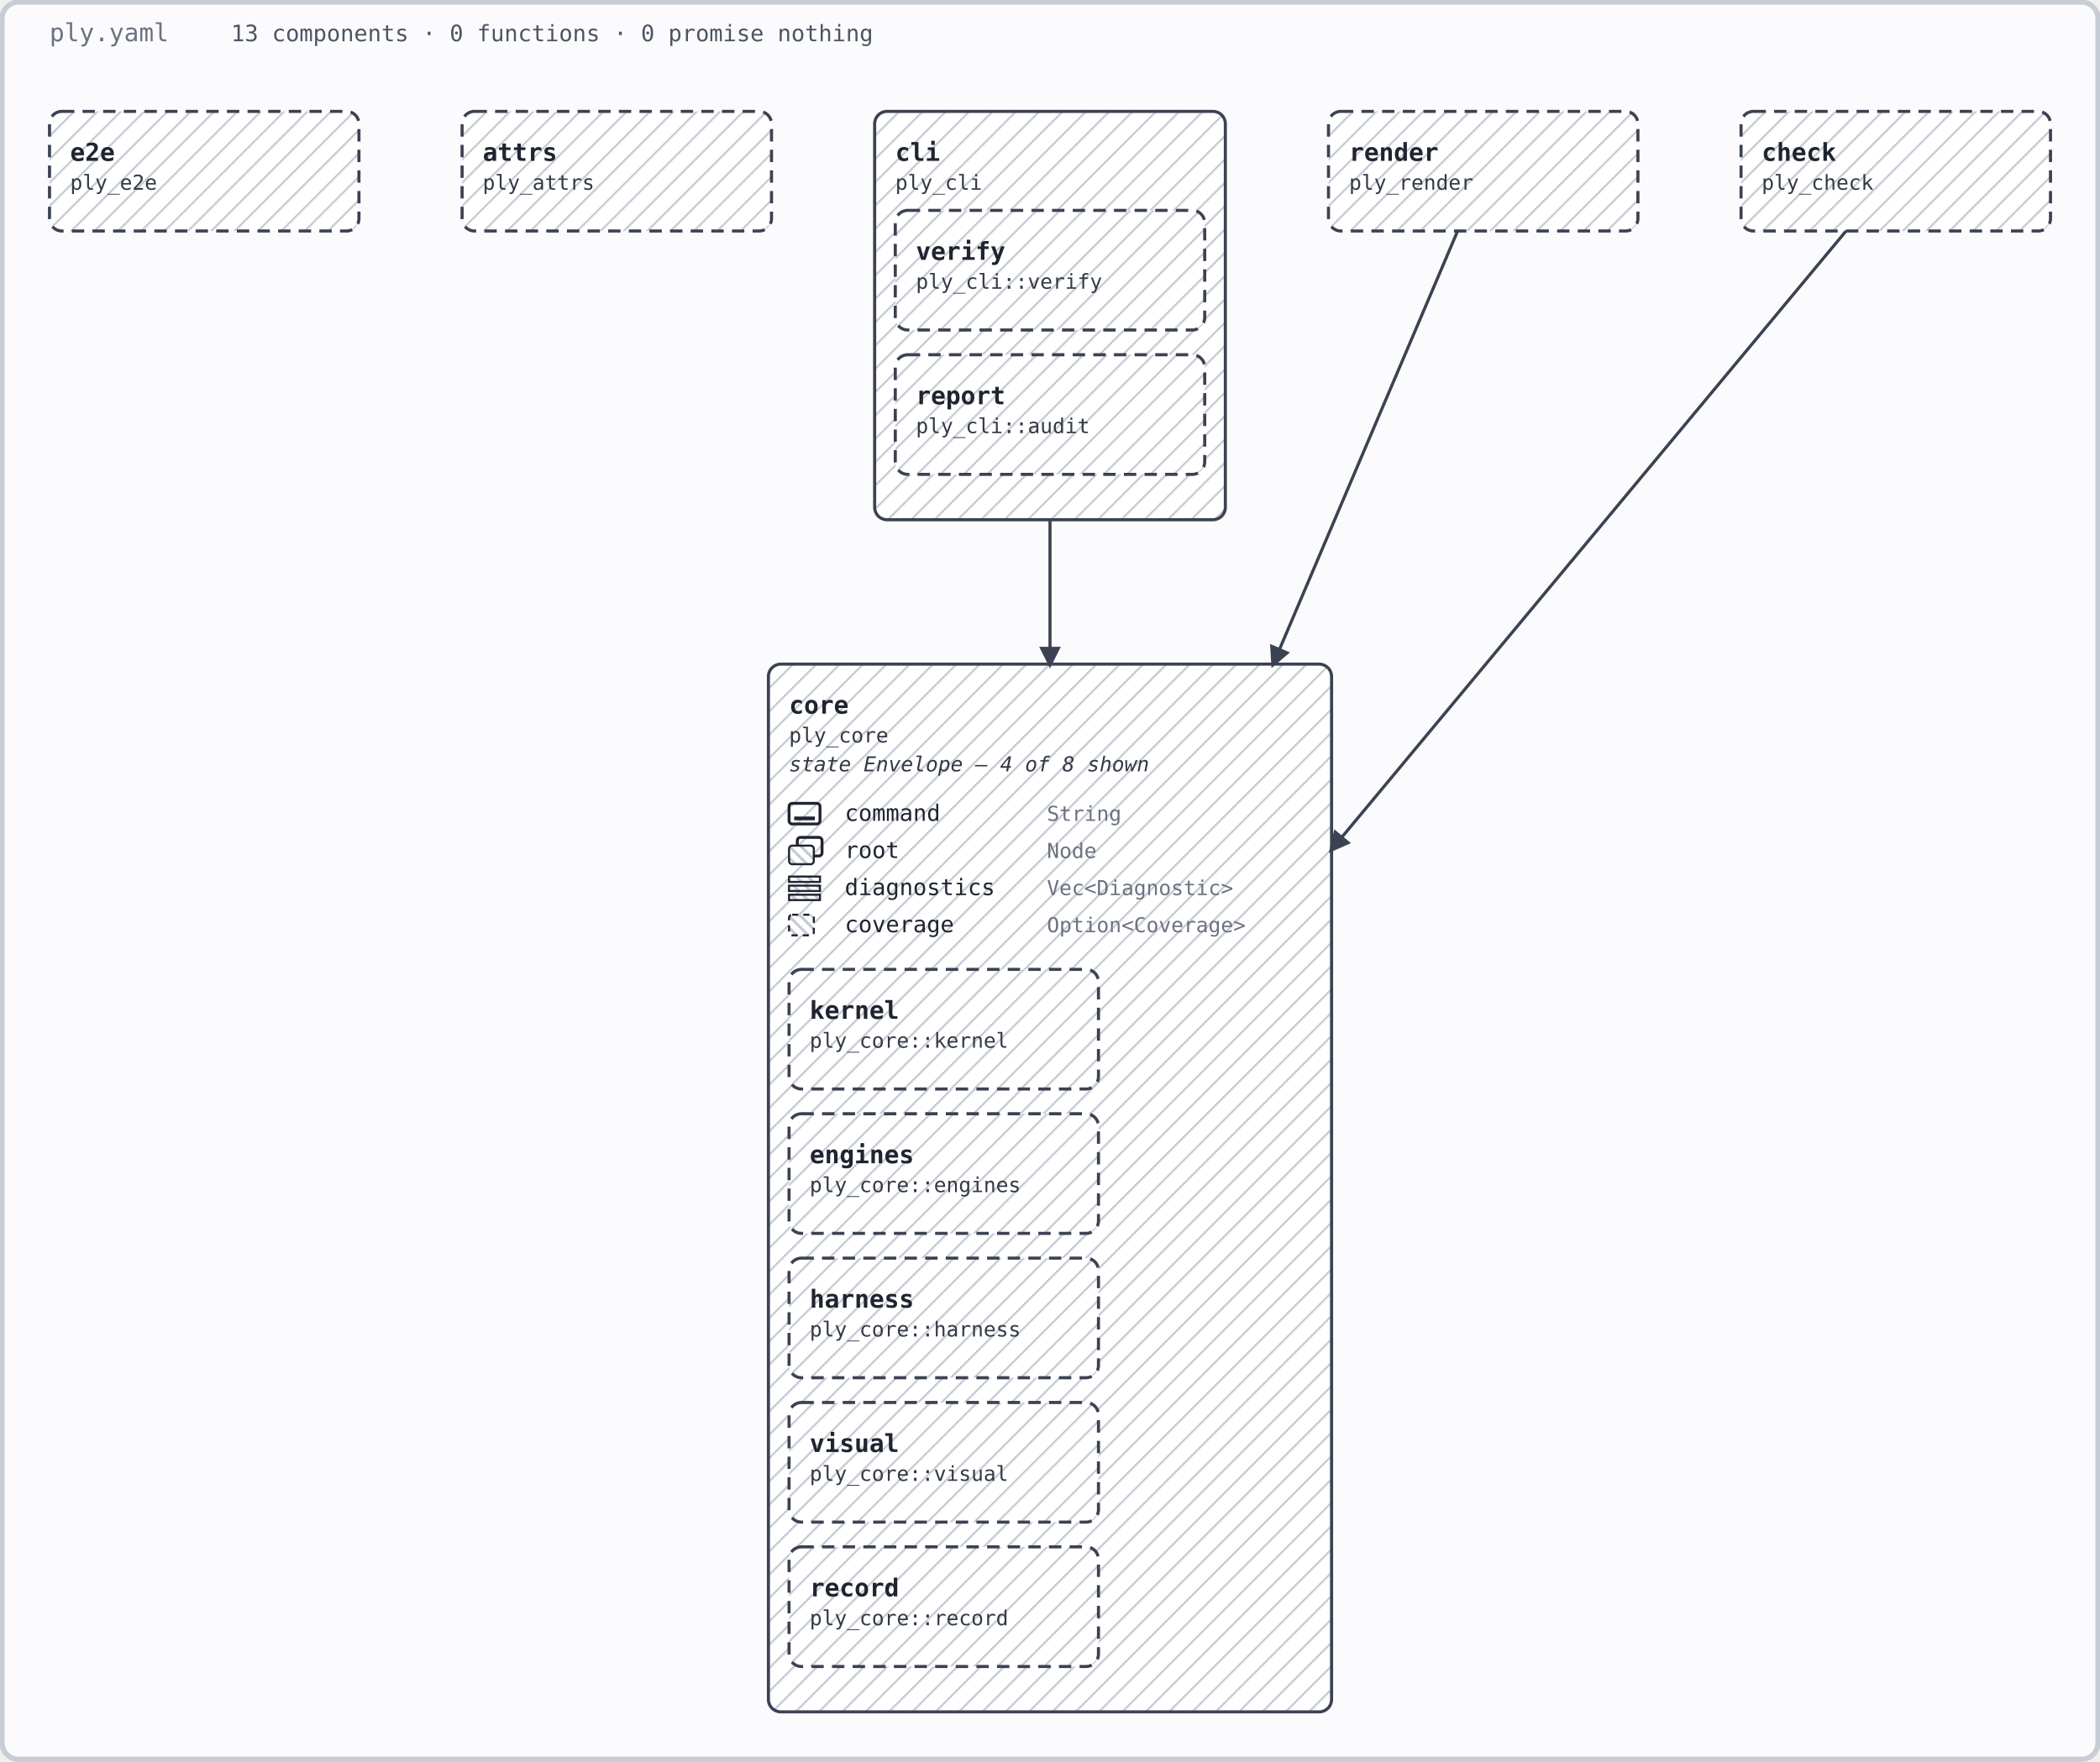
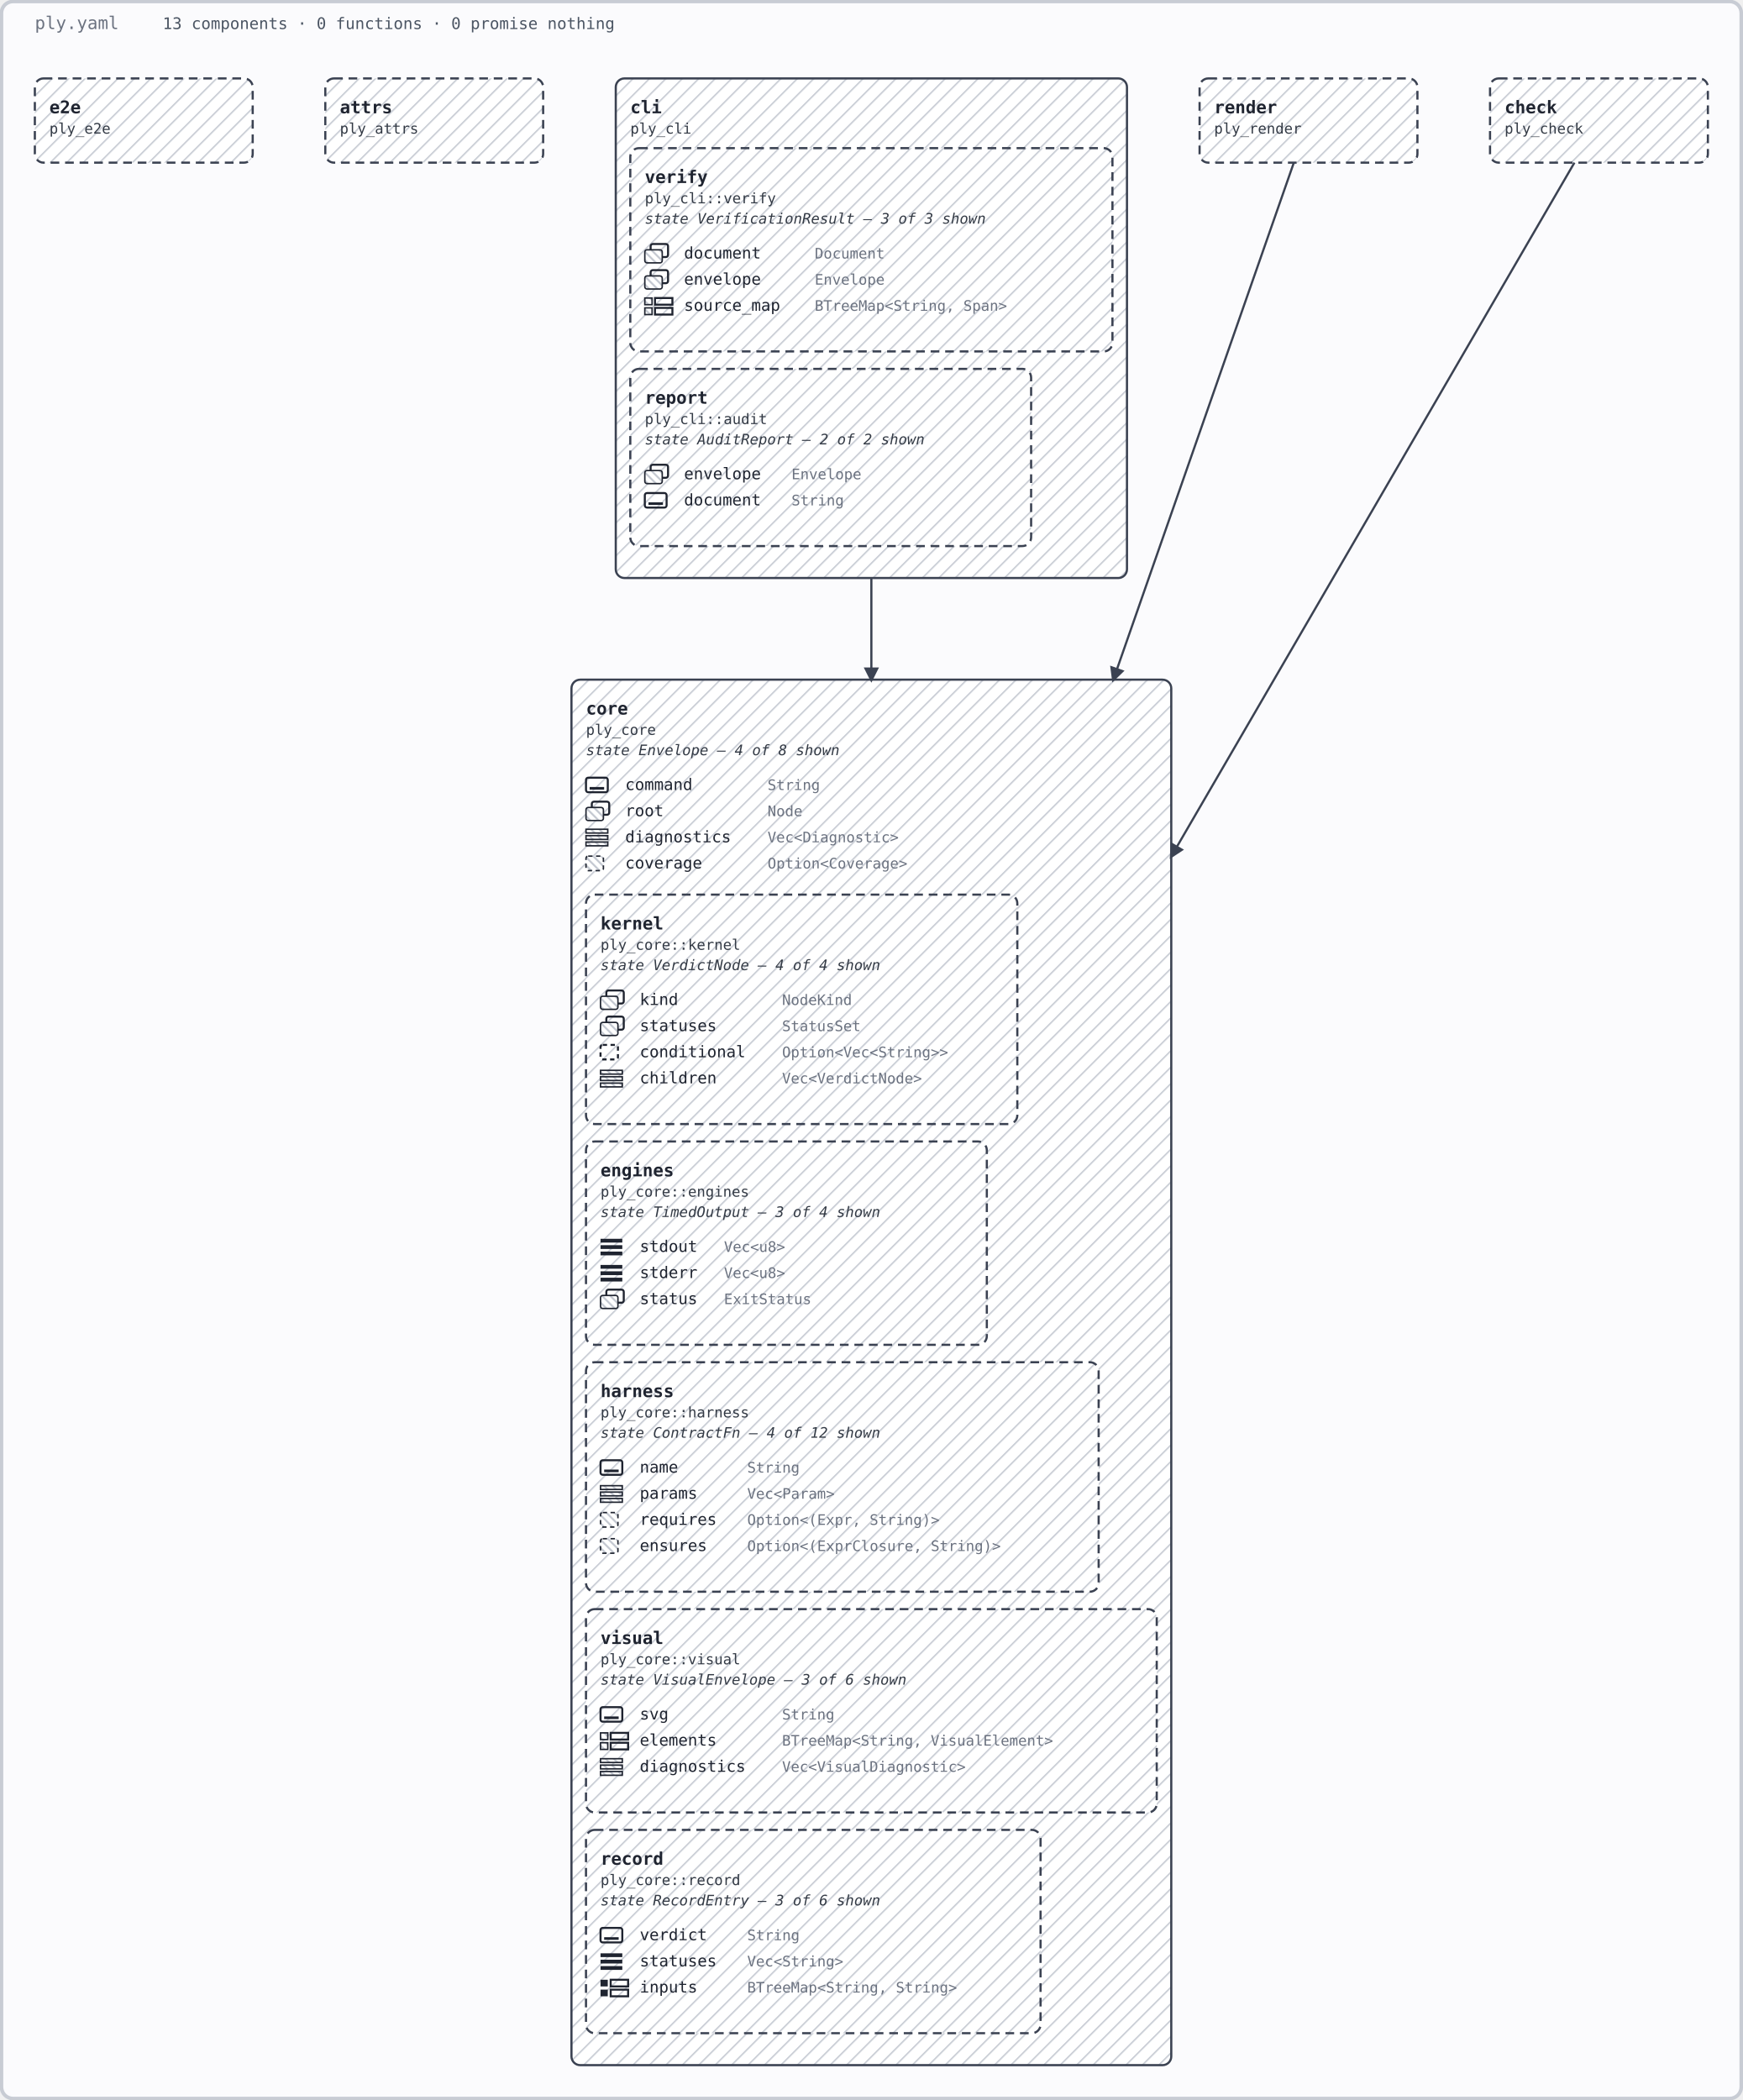
- <svg xmlns="http://www.w3.org/2000/svg" width="1018.0" height="854.0" viewBox="0 0 1018.0 854.0" font-family="monospace" font-size="12">
+ <svg xmlns="http://www.w3.org/2000/svg" width="1200.0" height="1446.0" viewBox="0 0 1200.0 1446.0" font-family="monospace" font-size="12">
  <style>.workspace-frame{fill:#fbfbfd;stroke:#c8ccd4;stroke-width:2.5}.workspace-title{fill:#6b7280}.verdict-strip-text{fill:#4b5563;font-size:11px}.component-box{stroke:#3b4252;stroke-width:1.5}.hollow-box{stroke-dasharray:6 4}.collapsed-stack{stroke:#3b4252;stroke-width:1.5}.pure-seal{fill:none;stroke:#3b4252}.strict-notch{fill:#1f2430}.component-name{fill:#1f2430;font-weight:bold}.component-anchor{fill:#333a45;font-size:10px}.component-owns{fill:#333a45;font-size:10px;font-style:italic}.ceiling-unclaimed{fill:url(#unclaimed-hatch)}.ceiling-tested{fill:#eef0f3}.ceiling-fuzzed{fill:#d2d7de}.ceiling-bounded{fill:#aeb6c2}.ceiling-proved{fill:#8792a3}.contract-mark{fill:#1f2430}.fn-clause{font:11px ui-monospace,SFMono-Regular,Menlo,monospace;fill:#3c4658}.cap-badge rect{fill:#eceef2;stroke:#9aa2b1}.cap-badge text{fill:#4b5563;font-size:10px}.profile-tag rect{fill:#eef2fb;stroke:#5570a8}.profile-tag text{fill:#334b78;font-size:10px}.fn-chip-box{fill:#f6f7f9;stroke:#9aa2b1}.fn-chip-box-synth{fill:#ecdff5;stroke:#9aa2b1}.fn-name{fill:#1f2430}.fn-checks{fill:#4b5563;font-size:9px}.fn-check-with{fill:#6b7280;font-size:10px}.fn-examples{fill:#6b7280;font-size:10px}.fn-shield{fill:none;stroke:#9a7a1f;font-size:13px}.unresolved-pin circle,.registry-pin circle{fill:#fff6d8;stroke:#b08900}.pin-label{fill:#7a5c00;font-size:10px;text-anchor:middle}.edge-line{fill:none;stroke:#3b4252;stroke-width:1.5}.edge-label{fill:#3b4252;font-size:10px;text-anchor:middle}.deny-line{fill:none;stroke:#c9534f;stroke-width:1.5}.deny-bar{stroke:#c9534f;stroke-width:3}.deny-except{fill:#8f2f2c;font-size:10px;text-anchor:middle}.any-node circle{fill:#eceef2;stroke:#9aa2b1}.any-label{fill:#4b5563;text-anchor:middle}.external-box{fill:none;stroke:#3b4252;stroke-width:1.5}#arrow path{fill:#3b4252}@media (prefers-color-scheme: dark){.workspace-frame{fill:#15171c;stroke:#333947}.workspace-title{fill:#8b93a1}.verdict-strip-text{fill:#a3abb9}.component-box,.collapsed-stack,.external-box{stroke:#8891a3}.component-name{fill:#e6e9ef}.component-anchor,.component-owns{fill:#98a0ae}.ceiling-unclaimed{fill:url(#unclaimed-hatch-dark)}.ceiling-tested{fill:#242832}.ceiling-fuzzed{fill:#333947}.ceiling-bounded{fill:#464e60}.ceiling-proved{fill:#5b6479}.contract-mark{fill:#c8cede}.fn-clause{fill:#aab3c4}.cap-badge rect{fill:#252a35;stroke:#6d7686}.cap-badge text{fill:#b6bdca}.profile-tag rect{fill:#1d2532;stroke:#5570a8}.profile-tag text{fill:#9fb6dd}.fn-chip-box{fill:#1c1f27;stroke:#6d7686}.fn-chip-box-synth{fill:#2a2033;stroke:#6d7686}.fn-name{fill:#e6e9ef}.fn-checks{fill:#a3abb9}.fn-check-with,.fn-examples{fill:#8b93a1}.pure-seal,.strict-notch{fill:#c8cede}.pure-seal{fill:none;stroke:#c8cede}.edge-line{stroke:#98a0ae}.edge-label{fill:#a3abb9}.deny-line,.deny-bar{stroke:#e8524b}.deny-except{fill:#e8524b}.any-node circle{fill:#252a35;stroke:#6d7686}.any-label{fill:#a3abb9}.unresolved-pin circle,.registry-pin circle{fill:#2e2814;stroke:#d4a72c}.pin-label{fill:#e3c66b}#arrow path{fill:#98a0ae}}.state-glyph-ink{fill:#1f2430}.state-glyph-out{fill:none;stroke:#1f2430;stroke-width:1.4}.state-glyph-front{fill:#fbfbfd}.state-glyph-dashed{stroke-dasharray:3 2.4}.state-glyph-hatched{fill:url(#state-hatch);stroke:#1f2430;stroke-width:1}.state-field-name{fill:#1f2430;font-size:11px}.state-field-type{fill:#6b7280;font-size:10px}@media (prefers-color-scheme: dark){.state-glyph-ink{fill:#c8cede}.state-glyph-out{fill:none;stroke:#c8cede}.state-glyph-front{fill:#15171c}.state-glyph-hatched{fill:url(#state-hatch-dark);stroke:#c8cede;stroke-width:1}.state-field-name{fill:#e6e9ef}.state-field-type{fill:#8b93a1}}</style>
  <defs>
    <marker id="arrow" viewBox="0 0 10 10" refX="8" refY="5" markerWidth="7" markerHeight="7" orient="auto-start-reverse">
      <path d="M 0 0 L 10 5 L 0 10 z" />
    </marker>
    <pattern id="unclaimed-hatch" patternUnits="userSpaceOnUse" width="8" height="8" patternTransform="rotate(45)">
      <rect width="8" height="8" fill="#fff" />
      <line x1="0" y1="0" x2="0" y2="8" stroke="#c8ccd4" stroke-width="2" />
    </pattern>
    <pattern id="unclaimed-hatch-dark" patternUnits="userSpaceOnUse" width="8" height="8" patternTransform="rotate(45)">
      <rect width="8" height="8" fill="#15171c" />
      <line x1="0" y1="0" x2="0" y2="8" stroke="#4a5262" stroke-width="2" />
    </pattern>
    <pattern id="state-hatch" patternUnits="userSpaceOnUse" width="4" height="4" patternTransform="rotate(-45)">
      <rect width="4" height="4" fill="#fff" />
      <rect width="1.4" height="4" fill="#c8ccd4" />
    </pattern>
    <pattern id="state-hatch-dark" patternUnits="userSpaceOnUse" width="4" height="4" patternTransform="rotate(-45)">
      <rect width="4" height="4" fill="#15171c" />
      <rect width="1.4" height="4" fill="#4a5262" />
    </pattern>
  </defs>
-   <rect class="workspace-frame" x="1" y="1" width="1016.0" height="852.0" rx="8" />
+   <rect class="workspace-frame" x="1" y="1" width="1198.0" height="1444.0" rx="8" />
  <g>
    <text class="workspace-title" x="24.0" y="20">ply.yaml</text>
  </g>
  <g class="verdict-strip">
    <text class="verdict-strip-text" x="112.0" y="20">13 components · 0 functions · 0 promise nothing</text>
  </g>
  <g transform="translate(24.0,54.0)">
    <g class="component" data-name="e2e">
      <rect class="component-box ceiling-unclaimed hollow-box" x="0" y="0" width="150.0" height="58.0" rx="6" />
      <text class="component-name" x="10.0" y="24.0">e2e</text>
      <text class="component-anchor" x="10.0" y="38.0">ply_e2e</text>
    </g>
  </g>
  <g transform="translate(224.0,54.0)">
    <g class="component" data-name="attrs">
      <rect class="component-box ceiling-unclaimed hollow-box" x="0" y="0" width="150.0" height="58.0" rx="6" />
      <text class="component-name" x="10.0" y="24.0">attrs</text>
      <text class="component-anchor" x="10.0" y="38.0">ply_attrs</text>
    </g>
  </g>
-   <g transform="translate(372.5,322.0)">
+   <g transform="translate(393.5,468.0)">
    <g class="component" data-name="core">
-       <rect class="component-box ceiling-unclaimed" x="0" y="0" width="273.0" height="508.0" rx="6" />
+       <rect class="component-box ceiling-unclaimed" x="0" y="0" width="413.0" height="954.0" rx="6" />
      <text class="component-name" x="10.0" y="24.0">core</text>
      <text class="component-anchor" x="10.0" y="38.0">ply_core</text>
      <text class="component-owns" x="10.0" y="52.0">state Envelope — 4 of 8 shown</text>
      <g class="state-field" data-field="command">
        <rect class="state-glyph-out" x="10.0" y="67.5" width="15" height="10" rx="1.5" />
        <rect class="state-glyph-ink" x="12.5" y="73.9" width="10" height="1.8" />
        <text class="state-field-name" x="37.0" y="76.0">command</text>
        <text class="state-field-type" x="135.0" y="76.0">String</text>
      </g>
      <g class="state-field" data-field="root">
        <rect class="state-glyph-out" x="14.0" y="84.0" width="12" height="9" rx="1.5" />
        <rect class="state-glyph-out state-glyph-hatched" x="10.0" y="88.0" width="12" height="9" rx="1.5" />
        <text class="state-field-name" x="37.0" y="94.0">root</text>
        <text class="state-field-type" x="135.0" y="94.0">Node</text>
      </g>
      <g class="state-field" data-field="diagnostics">
        <rect class="state-glyph-ink state-glyph-hatched" x="10.0" y="103.0" width="15" height="2.6" />
        <rect class="state-glyph-ink state-glyph-hatched" x="10.0" y="107.4" width="15" height="2.6" />
        <rect class="state-glyph-ink state-glyph-hatched" x="10.0" y="111.8" width="15" height="2.6" />
        <text class="state-field-name" x="37.0" y="112.0">diagnostics</text>
        <text class="state-field-type" x="135.0" y="112.0">Vec&lt;Diagnostic&gt;</text>
      </g>
      <g class="state-field" data-field="coverage">
        <rect class="state-glyph-out state-glyph-dashed state-glyph-hatched" x="10.0" y="121.5" width="12" height="10" rx="1.5" />
        <text class="state-field-name" x="37.0" y="130.0">coverage</text>
        <text class="state-field-type" x="135.0" y="130.0">Option&lt;Coverage&gt;</text>
      </g>
      <g transform="translate(10.0,148.0)">
        <g class="component" data-name="kernel">
-           <rect class="component-box ceiling-unclaimed hollow-box" x="0" y="0" width="150.0" height="58.0" rx="6" />
+           <rect class="component-box ceiling-unclaimed hollow-box" x="0" y="0" width="297.0" height="158.0" rx="6" />
          <text class="component-name" x="10.0" y="24.0">kernel</text>
          <text class="component-anchor" x="10.0" y="38.0">ply_core::kernel</text>
-         </g>
-       </g>
-       <g transform="translate(10.0,218.0)">
+           <text class="component-owns" x="10.0" y="52.0">state VerdictNode — 4 of 4 shown</text>
+           <g class="state-field" data-field="kind">
+             <rect class="state-glyph-out" x="14.0" y="66.0" width="12" height="9" rx="1.5" />
+             <rect class="state-glyph-out state-glyph-hatched" x="10.0" y="70.0" width="12" height="9" rx="1.5" />
+             <text class="state-field-name" x="37.0" y="76.0">kind</text>
+             <text class="state-field-type" x="135.0" y="76.0">NodeKind</text>
+           </g>
+           <g class="state-field" data-field="statuses">
+             <rect class="state-glyph-out" x="14.0" y="84.0" width="12" height="9" rx="1.5" />
+             <rect class="state-glyph-out state-glyph-hatched" x="10.0" y="88.0" width="12" height="9" rx="1.5" />
+             <text class="state-field-name" x="37.0" y="94.0">statuses</text>
+             <text class="state-field-type" x="135.0" y="94.0">StatusSet</text>
+           </g>
+           <g class="state-field" data-field="conditional">
+             <rect class="state-glyph-out state-glyph-dashed" x="10.0" y="103.5" width="12" height="10" rx="1.5" />
+             <text class="state-field-name" x="37.0" y="112.0">conditional</text>
+             <text class="state-field-type" x="135.0" y="112.0">Option&lt;Vec&lt;String&gt;&gt;</text>
+           </g>
+           <g class="state-field" data-field="children">
+             <rect class="state-glyph-ink state-glyph-hatched" x="10.0" y="121.0" width="15" height="2.6" />
+             <rect class="state-glyph-ink state-glyph-hatched" x="10.0" y="125.4" width="15" height="2.6" />
+             <rect class="state-glyph-ink state-glyph-hatched" x="10.0" y="129.8" width="15" height="2.6" />
+             <text class="state-field-name" x="37.0" y="130.0">children</text>
+             <text class="state-field-type" x="135.0" y="130.0">Vec&lt;VerdictNode&gt;</text>
+           </g>
+         </g>
+       </g>
+       <g transform="translate(10.0,318.0)">
        <g class="component" data-name="engines">
-           <rect class="component-box ceiling-unclaimed hollow-box" x="0" y="0" width="150.0" height="58.0" rx="6" />
+           <rect class="component-box ceiling-unclaimed hollow-box" x="0" y="0" width="276.0" height="140.0" rx="6" />
          <text class="component-name" x="10.0" y="24.0">engines</text>
          <text class="component-anchor" x="10.0" y="38.0">ply_core::engines</text>
-         </g>
-       </g>
-       <g transform="translate(10.0,288.0)">
+           <text class="component-owns" x="10.0" y="52.0">state TimedOutput — 3 of 4 shown</text>
+           <g class="state-field" data-field="stdout">
+             <rect class="state-glyph-ink" x="10.0" y="67.0" width="15" height="2.6" />
+             <rect class="state-glyph-ink" x="10.0" y="71.4" width="15" height="2.6" />
+             <rect class="state-glyph-ink" x="10.0" y="75.8" width="15" height="2.6" />
+             <text class="state-field-name" x="37.0" y="76.0">stdout</text>
+             <text class="state-field-type" x="95.0" y="76.0">Vec&lt;u8&gt;</text>
+           </g>
+           <g class="state-field" data-field="stderr">
+             <rect class="state-glyph-ink" x="10.0" y="85.0" width="15" height="2.6" />
+             <rect class="state-glyph-ink" x="10.0" y="89.4" width="15" height="2.6" />
+             <rect class="state-glyph-ink" x="10.0" y="93.8" width="15" height="2.6" />
+             <text class="state-field-name" x="37.0" y="94.0">stderr</text>
+             <text class="state-field-type" x="95.0" y="94.0">Vec&lt;u8&gt;</text>
+           </g>
+           <g class="state-field" data-field="status">
+             <rect class="state-glyph-out" x="14.0" y="102.0" width="12" height="9" rx="1.5" />
+             <rect class="state-glyph-out state-glyph-hatched" x="10.0" y="106.0" width="12" height="9" rx="1.5" />
+             <text class="state-field-name" x="37.0" y="112.0">status</text>
+             <text class="state-field-type" x="95.0" y="112.0">ExitStatus</text>
+           </g>
+         </g>
+       </g>
+       <g transform="translate(10.0,470.0)">
        <g class="component" data-name="harness">
-           <rect class="component-box ceiling-unclaimed hollow-box" x="0" y="0" width="150.0" height="58.0" rx="6" />
+           <rect class="component-box ceiling-unclaimed hollow-box" x="0" y="0" width="353.0" height="158.0" rx="6" />
          <text class="component-name" x="10.0" y="24.0">harness</text>
          <text class="component-anchor" x="10.0" y="38.0">ply_core::harness</text>
-         </g>
-       </g>
-       <g transform="translate(10.0,358.0)">
+           <text class="component-owns" x="10.0" y="52.0">state ContractFn — 4 of 12 shown</text>
+           <g class="state-field" data-field="name">
+             <rect class="state-glyph-out" x="10.0" y="67.5" width="15" height="10" rx="1.5" />
+             <rect class="state-glyph-ink" x="12.5" y="73.9" width="10" height="1.8" />
+             <text class="state-field-name" x="37.0" y="76.0">name</text>
+             <text class="state-field-type" x="111.0" y="76.0">String</text>
+           </g>
+           <g class="state-field" data-field="params">
+             <rect class="state-glyph-ink state-glyph-hatched" x="10.0" y="85.0" width="15" height="2.6" />
+             <rect class="state-glyph-ink state-glyph-hatched" x="10.0" y="89.4" width="15" height="2.6" />
+             <rect class="state-glyph-ink state-glyph-hatched" x="10.0" y="93.8" width="15" height="2.6" />
+             <text class="state-field-name" x="37.0" y="94.0">params</text>
+             <text class="state-field-type" x="111.0" y="94.0">Vec&lt;Param&gt;</text>
+           </g>
+           <g class="state-field" data-field="requires">
+             <rect class="state-glyph-out state-glyph-dashed state-glyph-hatched" x="10.0" y="103.5" width="12" height="10" rx="1.5" />
+             <text class="state-field-name" x="37.0" y="112.0">requires</text>
+             <text class="state-field-type" x="111.0" y="112.0">Option&lt;(Expr, String)&gt;</text>
+           </g>
+           <g class="state-field" data-field="ensures">
+             <rect class="state-glyph-out state-glyph-dashed state-glyph-hatched" x="10.0" y="121.5" width="12" height="10" rx="1.5" />
+             <text class="state-field-name" x="37.0" y="130.0">ensures</text>
+             <text class="state-field-type" x="111.0" y="130.0">Option&lt;(ExprClosure, String)&gt;</text>
+           </g>
+         </g>
+       </g>
+       <g transform="translate(10.0,640.0)">
        <g class="component" data-name="visual">
-           <rect class="component-box ceiling-unclaimed hollow-box" x="0" y="0" width="150.0" height="58.0" rx="6" />
+           <rect class="component-box ceiling-unclaimed hollow-box" x="0" y="0" width="393.0" height="140.0" rx="6" />
          <text class="component-name" x="10.0" y="24.0">visual</text>
          <text class="component-anchor" x="10.0" y="38.0">ply_core::visual</text>
-         </g>
-       </g>
-       <g transform="translate(10.0,428.0)">
+           <text class="component-owns" x="10.0" y="52.0">state VisualEnvelope — 3 of 6 shown</text>
+           <g class="state-field" data-field="svg">
+             <rect class="state-glyph-out" x="10.0" y="67.5" width="15" height="10" rx="1.5" />
+             <rect class="state-glyph-ink" x="12.5" y="73.9" width="10" height="1.8" />
+             <text class="state-field-name" x="37.0" y="76.0">svg</text>
+             <text class="state-field-type" x="135.0" y="76.0">String</text>
+           </g>
+           <g class="state-field" data-field="elements">
+             <rect class="state-glyph-ink state-glyph-hatched" x="10.0" y="85.2" width="5" height="4.6" />
+             <rect class="state-glyph-out" x="17.0" y="85.2" width="12" height="4.6" />
+             <rect class="state-glyph-ink state-glyph-hatched" x="10.0" y="92.0" width="5" height="4.6" />
+             <rect class="state-glyph-out" x="17.0" y="92.0" width="12" height="4.6" />
+             <text class="state-field-name" x="37.0" y="94.0">elements</text>
+             <text class="state-field-type" x="135.0" y="94.0">BTreeMap&lt;String, VisualElement&gt;</text>
+           </g>
+           <g class="state-field" data-field="diagnostics">
+             <rect class="state-glyph-ink state-glyph-hatched" x="10.0" y="103.0" width="15" height="2.6" />
+             <rect class="state-glyph-ink state-glyph-hatched" x="10.0" y="107.4" width="15" height="2.6" />
+             <rect class="state-glyph-ink state-glyph-hatched" x="10.0" y="111.8" width="15" height="2.6" />
+             <text class="state-field-name" x="37.0" y="112.0">diagnostics</text>
+             <text class="state-field-type" x="135.0" y="112.0">Vec&lt;VisualDiagnostic&gt;</text>
+           </g>
+         </g>
+       </g>
+       <g transform="translate(10.0,792.0)">
        <g class="component" data-name="record">
-           <rect class="component-box ceiling-unclaimed hollow-box" x="0" y="0" width="150.0" height="58.0" rx="6" />
+           <rect class="component-box ceiling-unclaimed hollow-box" x="0" y="0" width="313.0" height="140.0" rx="6" />
          <text class="component-name" x="10.0" y="24.0">record</text>
          <text class="component-anchor" x="10.0" y="38.0">ply_core::record</text>
+           <text class="component-owns" x="10.0" y="52.0">state RecordEntry — 3 of 6 shown</text>
+           <g class="state-field" data-field="verdict">
+             <rect class="state-glyph-out" x="10.0" y="67.5" width="15" height="10" rx="1.5" />
+             <rect class="state-glyph-ink" x="12.5" y="73.9" width="10" height="1.8" />
+             <text class="state-field-name" x="37.0" y="76.0">verdict</text>
+             <text class="state-field-type" x="111.0" y="76.0">String</text>
+           </g>
+           <g class="state-field" data-field="statuses">
+             <rect class="state-glyph-ink" x="10.0" y="85.0" width="15" height="2.6" />
+             <rect class="state-glyph-ink" x="10.0" y="89.4" width="15" height="2.6" />
+             <rect class="state-glyph-ink" x="10.0" y="93.8" width="15" height="2.6" />
+             <text class="state-field-name" x="37.0" y="94.0">statuses</text>
+             <text class="state-field-type" x="111.0" y="94.0">Vec&lt;String&gt;</text>
+           </g>
+           <g class="state-field" data-field="inputs">
+             <rect class="state-glyph-ink" x="10.0" y="103.2" width="5" height="4.6" />
+             <rect class="state-glyph-out" x="17.0" y="103.2" width="12" height="4.6" />
+             <rect class="state-glyph-ink" x="10.0" y="110.0" width="5" height="4.6" />
+             <rect class="state-glyph-out" x="17.0" y="110.0" width="12" height="4.6" />
+             <text class="state-field-name" x="37.0" y="112.0">inputs</text>
+             <text class="state-field-type" x="111.0" y="112.0">BTreeMap&lt;String, String&gt;</text>
+           </g>
        </g>
      </g>
    </g>
  </g>
  <g transform="translate(424.0,54.0)">
    <g class="component" data-name="cli">
-       <rect class="component-box ceiling-unclaimed" x="0" y="0" width="170.0" height="198.0" rx="6" />
+       <rect class="component-box ceiling-unclaimed" x="0" y="0" width="352.0" height="344.0" rx="6" />
      <text class="component-name" x="10.0" y="24.0">cli</text>
      <text class="component-anchor" x="10.0" y="38.0">ply_cli</text>
      <g transform="translate(10.0,48.0)">
        <g class="component" data-name="verify">
-           <rect class="component-box ceiling-unclaimed hollow-box" x="0" y="0" width="150.0" height="58.0" rx="6" />
+           <rect class="component-box ceiling-unclaimed hollow-box" x="0" y="0" width="332.0" height="140.0" rx="6" />
          <text class="component-name" x="10.0" y="24.0">verify</text>
          <text class="component-anchor" x="10.0" y="38.0">ply_cli::verify</text>
-         </g>
-       </g>
-       <g transform="translate(10.0,118.0)">
+           <text class="component-owns" x="10.0" y="52.0">state VerificationResult — 3 of 3 shown</text>
+           <g class="state-field" data-field="document">
+             <rect class="state-glyph-out" x="14.0" y="66.0" width="12" height="9" rx="1.5" />
+             <rect class="state-glyph-out state-glyph-hatched" x="10.0" y="70.0" width="12" height="9" rx="1.5" />
+             <text class="state-field-name" x="37.0" y="76.0">document</text>
+             <text class="state-field-type" x="127.0" y="76.0">Document</text>
+           </g>
+           <g class="state-field" data-field="envelope">
+             <rect class="state-glyph-out" x="14.0" y="84.0" width="12" height="9" rx="1.5" />
+             <rect class="state-glyph-out state-glyph-hatched" x="10.0" y="88.0" width="12" height="9" rx="1.5" />
+             <text class="state-field-name" x="37.0" y="94.0">envelope</text>
+             <text class="state-field-type" x="127.0" y="94.0">Envelope</text>
+           </g>
+           <g class="state-field" data-field="source_map">
+             <rect class="state-glyph-ink state-glyph-hatched" x="10.0" y="103.2" width="5" height="4.6" />
+             <rect class="state-glyph-out" x="17.0" y="103.2" width="12" height="4.6" />
+             <rect class="state-glyph-ink state-glyph-hatched" x="10.0" y="110.0" width="5" height="4.6" />
+             <rect class="state-glyph-out" x="17.0" y="110.0" width="12" height="4.6" />
+             <text class="state-field-name" x="37.0" y="112.0">source_map</text>
+             <text class="state-field-type" x="127.0" y="112.0">BTreeMap&lt;String, Span&gt;</text>
+           </g>
+         </g>
+       </g>
+       <g transform="translate(10.0,200.0)">
        <g class="component" data-name="report">
-           <rect class="component-box ceiling-unclaimed hollow-box" x="0" y="0" width="150.0" height="58.0" rx="6" />
+           <rect class="component-box ceiling-unclaimed hollow-box" x="0" y="0" width="276.0" height="122.0" rx="6" />
          <text class="component-name" x="10.0" y="24.0">report</text>
          <text class="component-anchor" x="10.0" y="38.0">ply_cli::audit</text>
-         </g>
-       </g>
-     </g>
-   </g>
-   <g transform="translate(644.0,54.0)">
+           <text class="component-owns" x="10.0" y="52.0">state AuditReport — 2 of 2 shown</text>
+           <g class="state-field" data-field="envelope">
+             <rect class="state-glyph-out" x="14.0" y="66.0" width="12" height="9" rx="1.5" />
+             <rect class="state-glyph-out state-glyph-hatched" x="10.0" y="70.0" width="12" height="9" rx="1.5" />
+             <text class="state-field-name" x="37.0" y="76.0">envelope</text>
+             <text class="state-field-type" x="111.0" y="76.0">Envelope</text>
+           </g>
+           <g class="state-field" data-field="document">
+             <rect class="state-glyph-out" x="10.0" y="85.5" width="15" height="10" rx="1.5" />
+             <rect class="state-glyph-ink" x="12.5" y="91.9" width="10" height="1.8" />
+             <text class="state-field-name" x="37.0" y="94.0">document</text>
+             <text class="state-field-type" x="111.0" y="94.0">String</text>
+           </g>
+         </g>
+       </g>
+     </g>
+   </g>
+   <g transform="translate(826.0,54.0)">
    <g class="component" data-name="render">
      <rect class="component-box ceiling-unclaimed hollow-box" x="0" y="0" width="150.0" height="58.0" rx="6" />
      <text class="component-name" x="10.0" y="24.0">render</text>
      <text class="component-anchor" x="10.0" y="38.0">ply_render</text>
    </g>
  </g>
-   <g transform="translate(844.0,54.0)">
+   <g transform="translate(1026.0,54.0)">
    <g class="component" data-name="check">
      <rect class="component-box ceiling-unclaimed hollow-box" x="0" y="0" width="150.0" height="58.0" rx="6" />
      <text class="component-name" x="10.0" y="24.0">check</text>
      <text class="component-anchor" x="10.0" y="38.0">ply_check</text>
    </g>
  </g>
  <g class="edge-call">
-     <path class="edge-line" d="M 509.0 252.0 L 509.0 322.0" marker-end="url(#arrow)" />
+     <path class="edge-line" d="M 600.0 398.0 L 600.0 468.0" marker-end="url(#arrow)" />
  </g>
  <g class="edge-call">
-     <path class="edge-line" d="M 706.6 112.0 L 617.2 322.0" marker-end="url(#arrow)" />
+     <path class="edge-line" d="M 890.9 112.0 L 766.6 468.0" marker-end="url(#arrow)" />
  </g>
  <g class="edge-call">
-     <path class="edge-line" d="M 894.9 112.0 L 645.5 411.9" marker-end="url(#arrow)" />
+     <path class="edge-line" d="M 1084.1 112.0 L 806.5 589.7" marker-end="url(#arrow)" />
  </g>
</svg>
